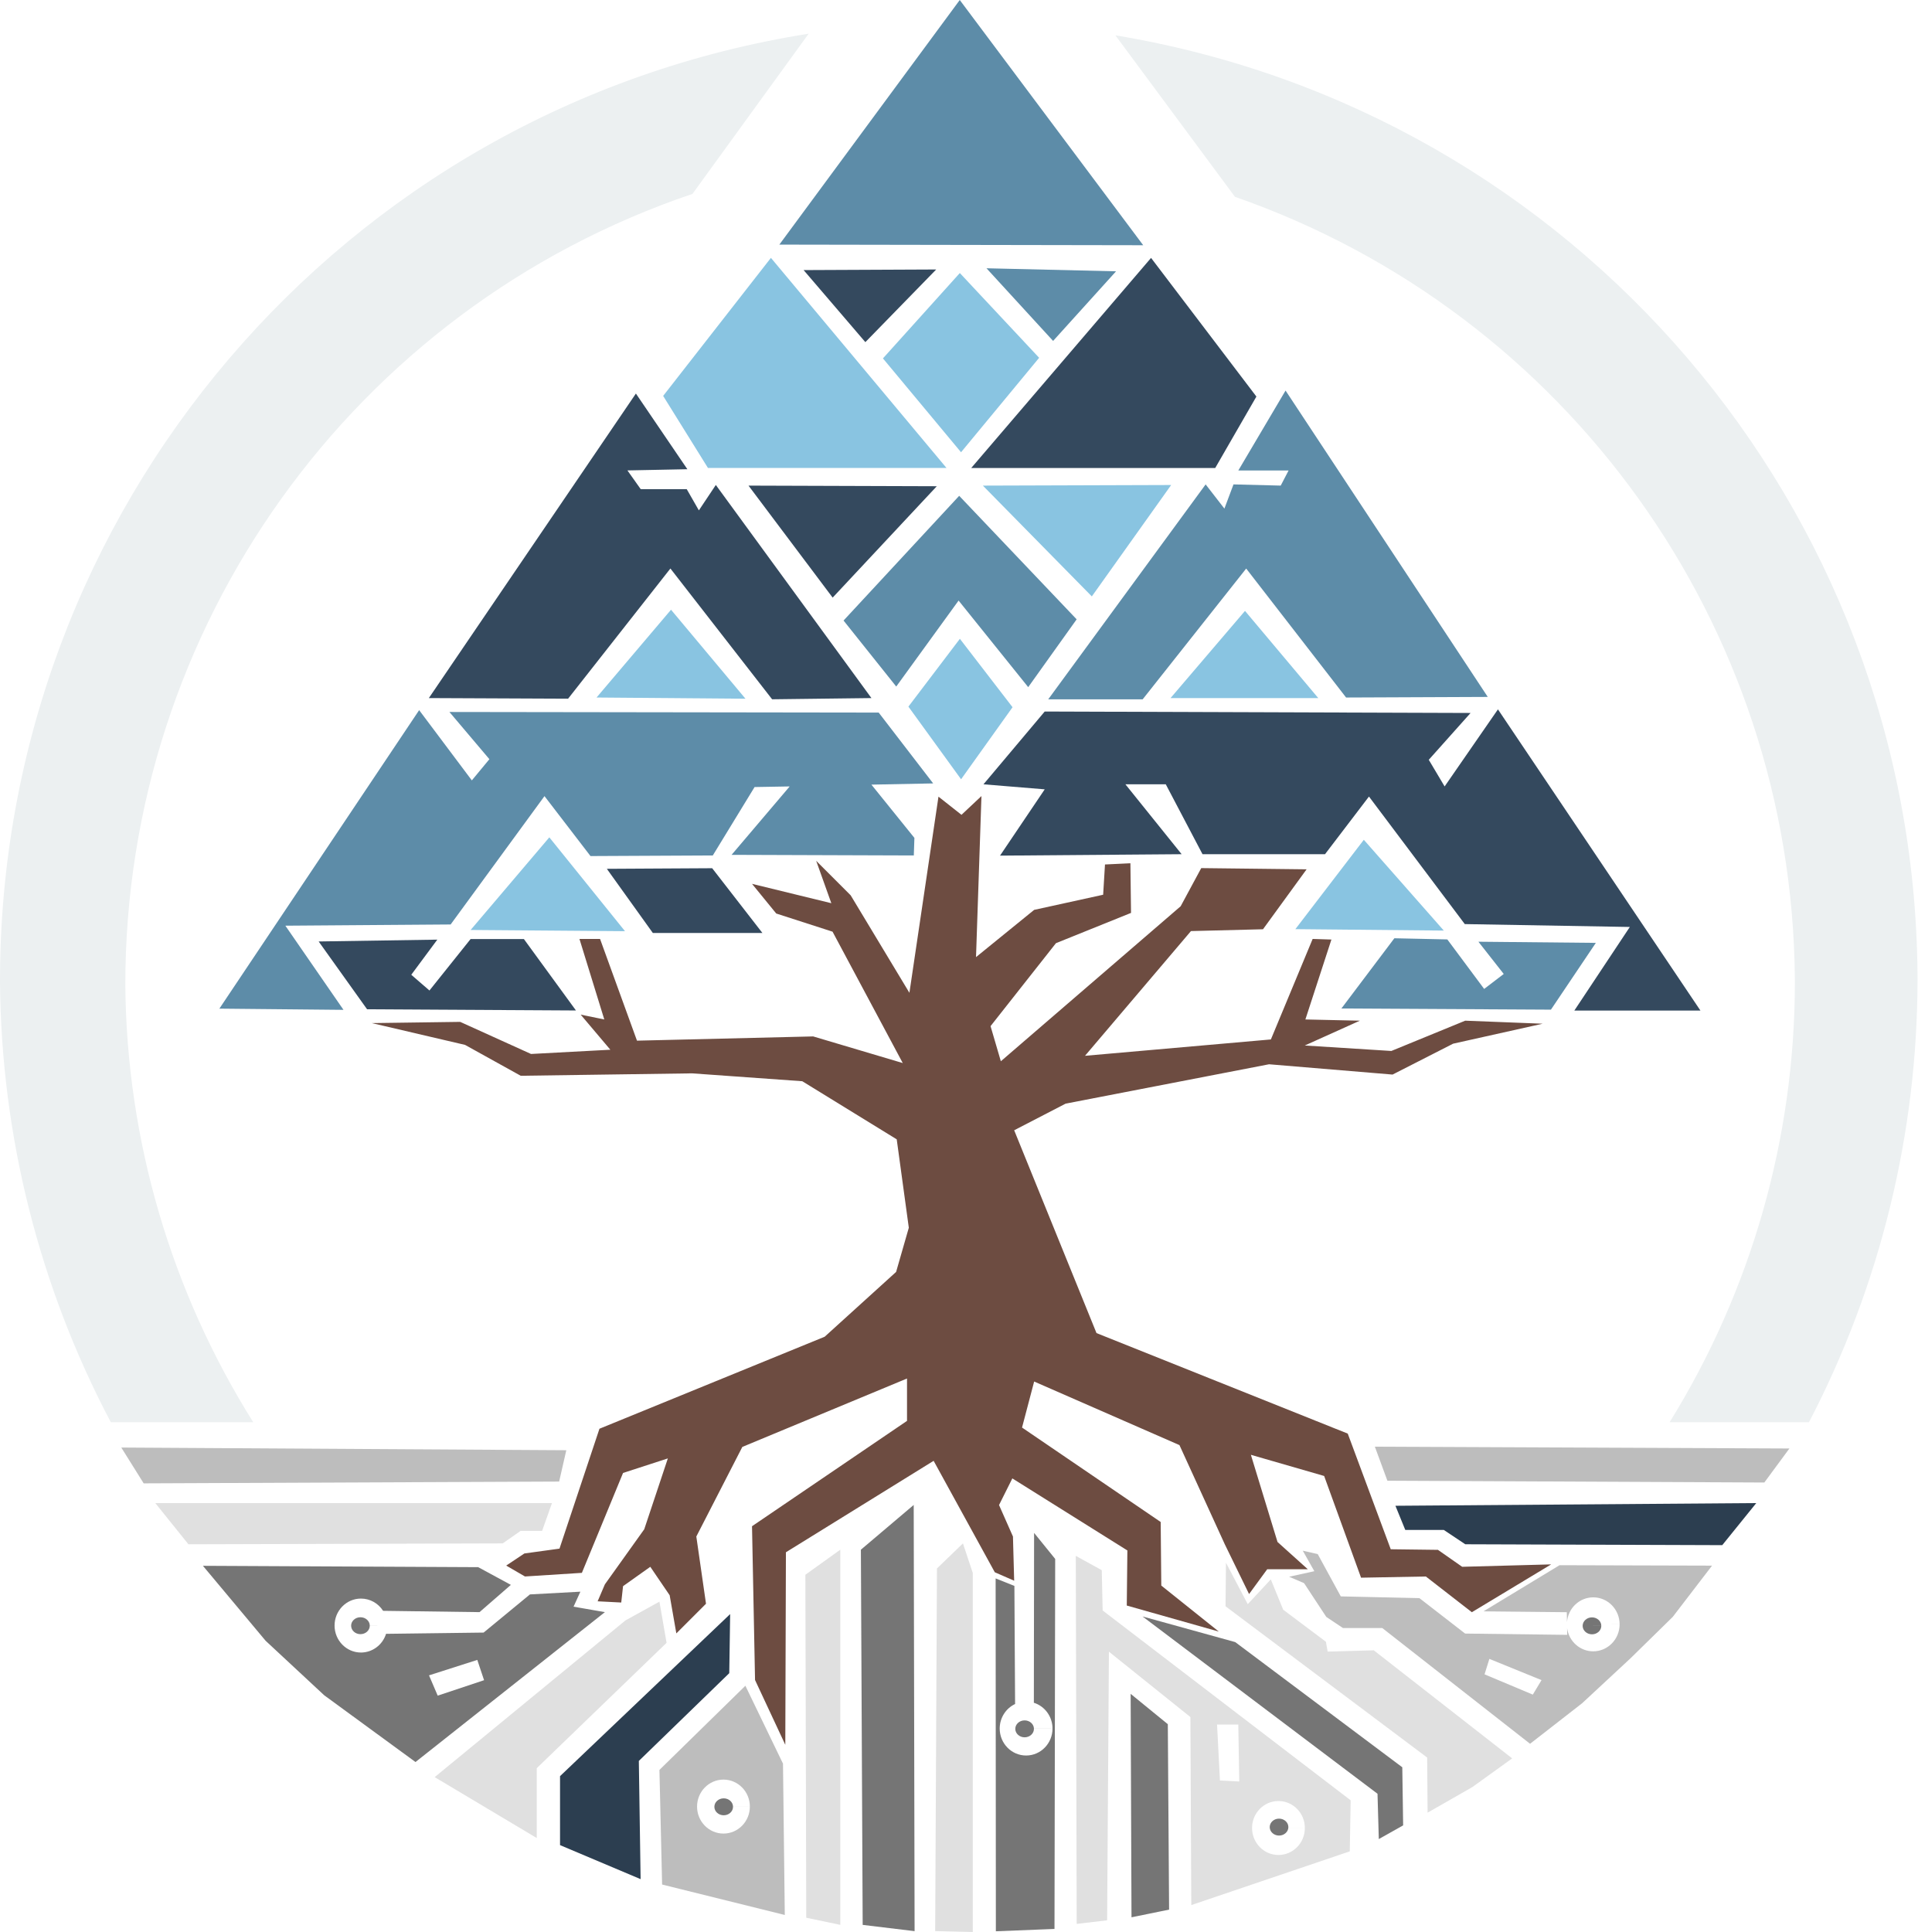
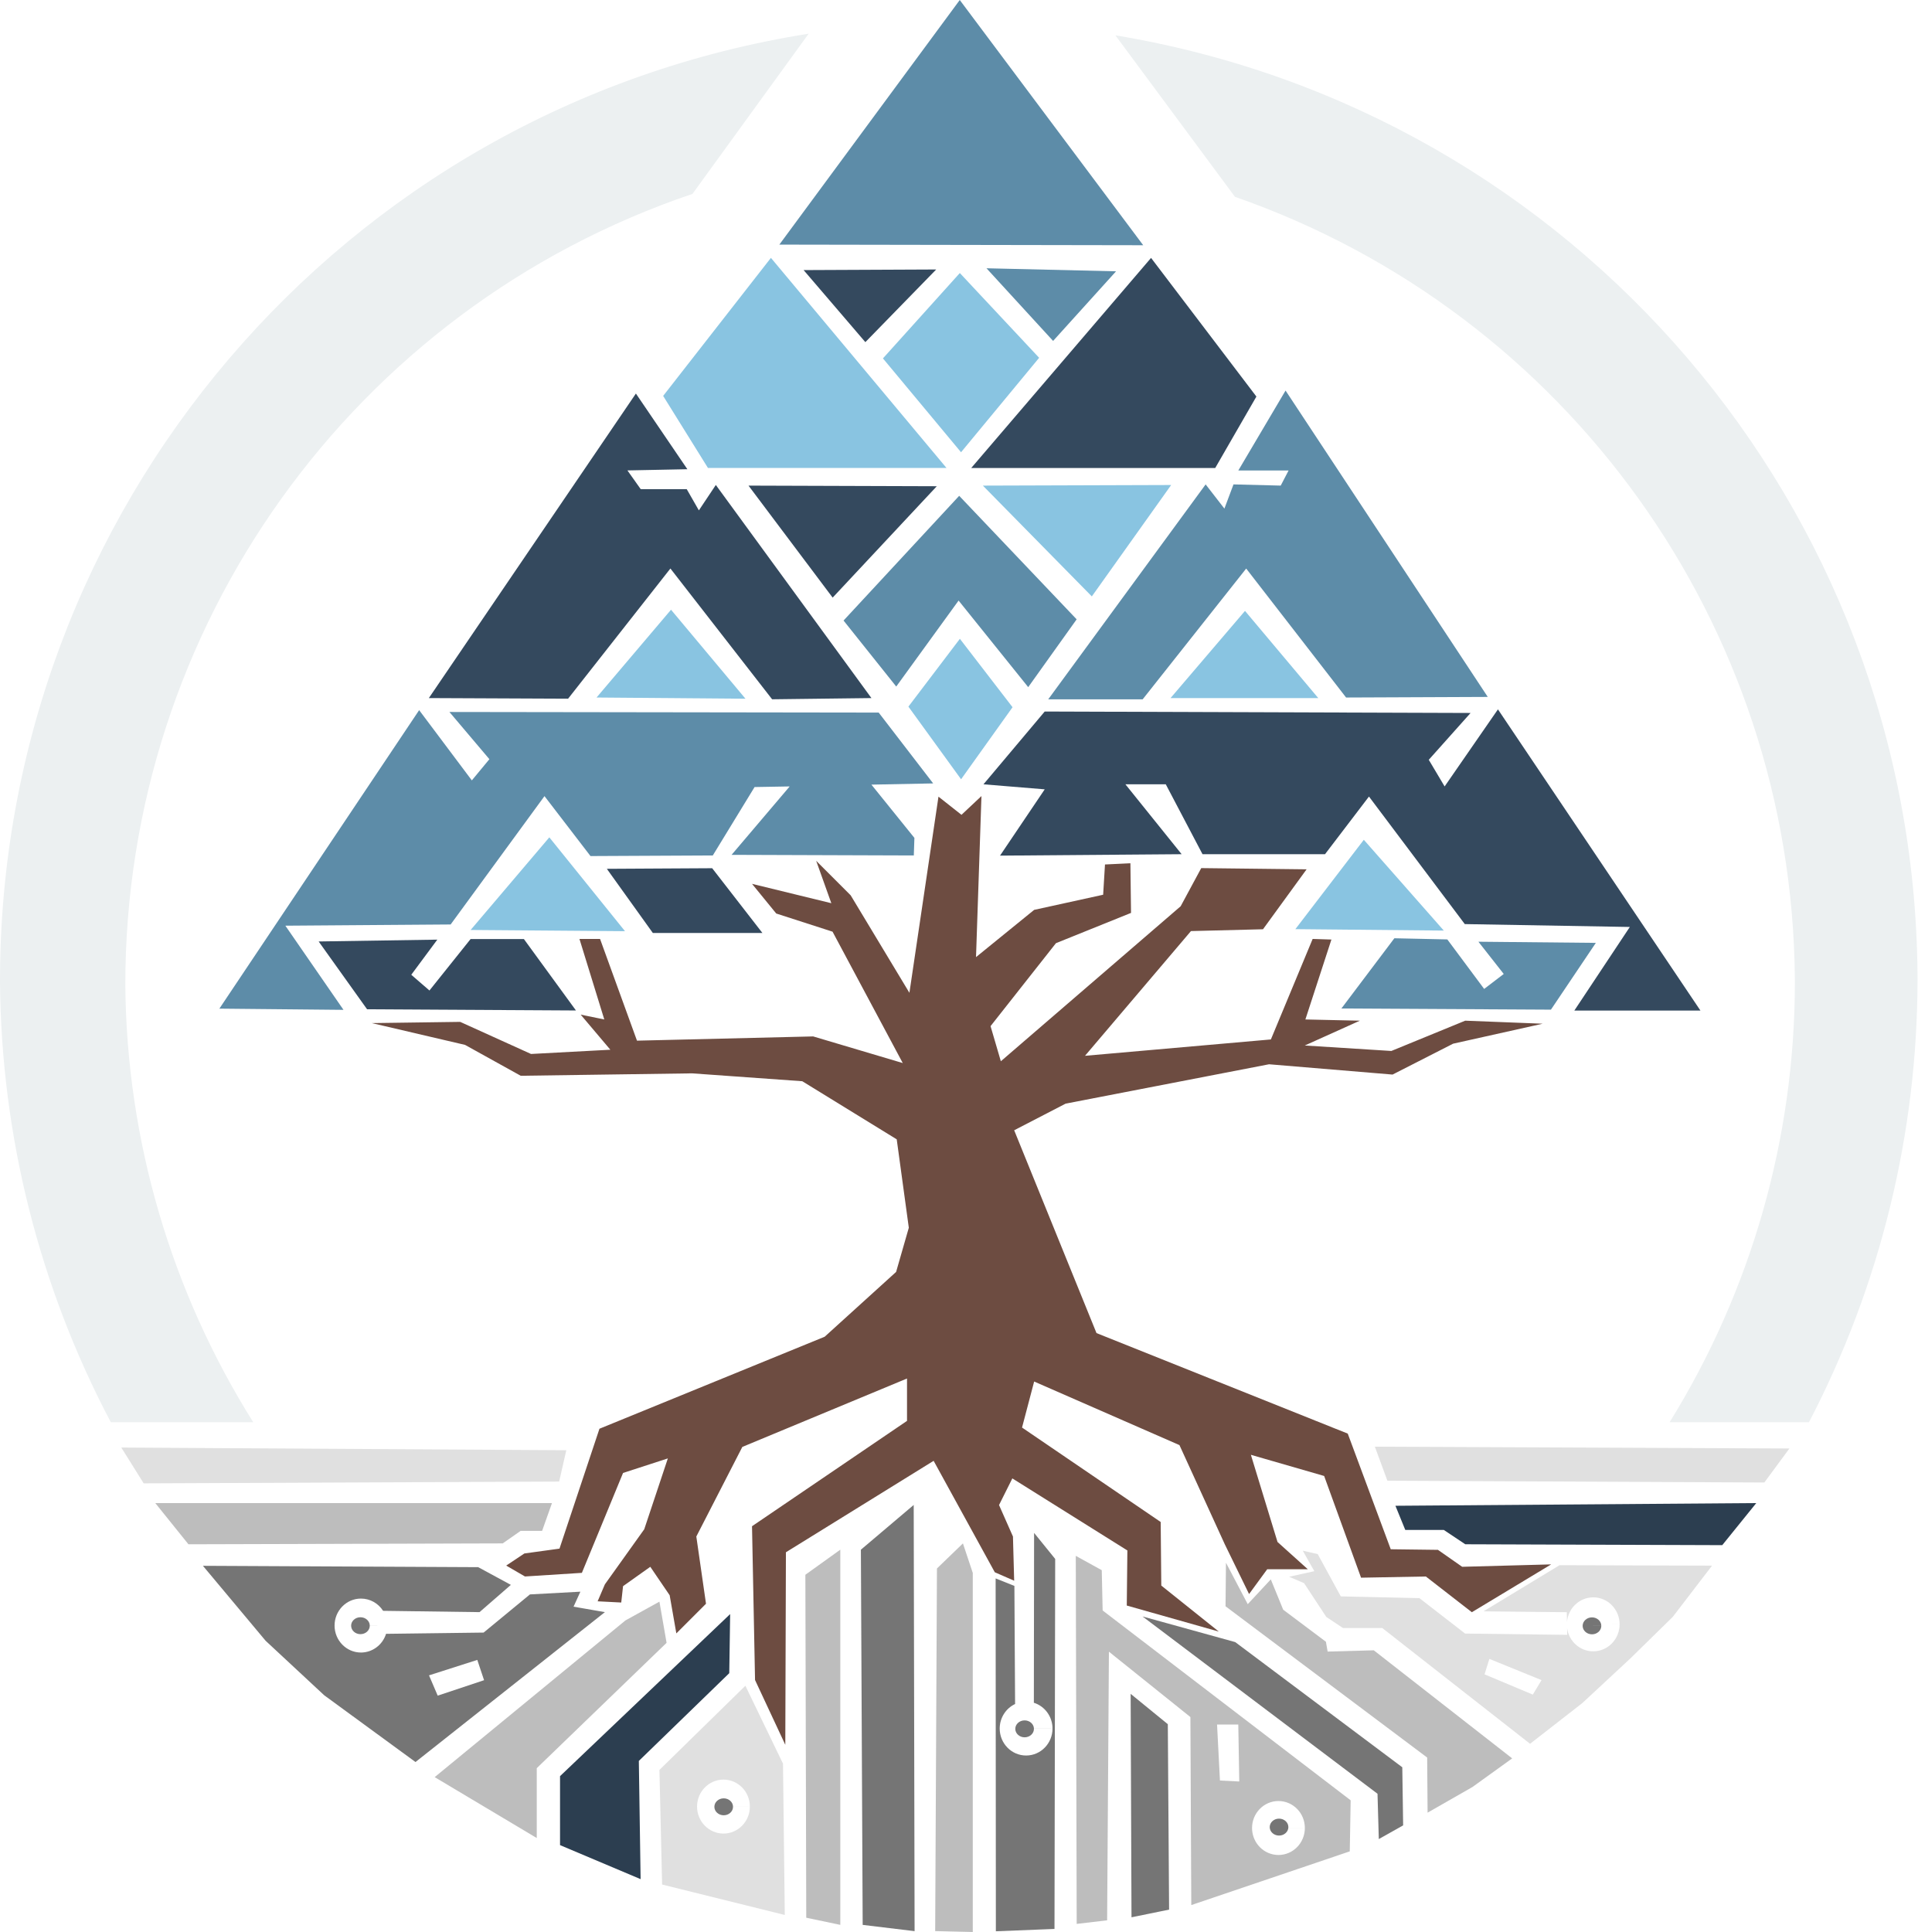
<svg xmlns="http://www.w3.org/2000/svg" version="1.1" width="517.854" height="521.74" viewBox="0 0 517.854 521.74" id="svg1">
  <g id="water" style="fill:#2c3e50;fill-opacity:1.0">
    <path d="m 376.854,406.636 97.453,-0.729 -9.187,11.364 -69.401,-0.239 -5.803,-3.871 H 379.515 Z" />
    <path d="m 151.245,479.652 45.943,-43.767 -0.239,15.959 -24.423,23.699 0.48,31.921 -21.761,-9.188 z" />
  </g>
  <g id="sun" style="opacity:1;fill:#ecf0f1;fill-opacity:1;fill-rule:nonzero;stroke:none;stroke-width:1.333">
    <path d="M 218.391,9.1 C 92.397,29.068 -0.281,137.828 6.397815e-4,265.396 0.349,306.776 10.61,347.469 29.922,384.068 H 68.391 C 46.187,348.729 34.23,307.928 33.845,266.204 33.714,169.437 95.349,83.38 187.01,52.36 Z m 82.839,0.443 32.291,43.609 C 423.339,84.475 483.834,168.797 484.719,263.917 l 0.011,1.525 c -0.032,41.917 -11.74,82.995 -33.824,118.625 h 37.636 c 19.24,-36.911 29.292,-77.921 29.312,-119.547 l -0.009,-1.745 C 516.771,136.943 425.375,30.1 301.23,9.543 Z" />
  </g>
  <g id="leaves-normal" style="fill:#5d8ca8;fill-opacity:1.0;fill-rule:nonzero;stroke:none;stroke-width:1.333">
    <path d="M 259.198,2.20241e-5 308.739,66.224 210.474,66.057 Z" />
    <path d="m 266.417,72.448 17.989,19.62 17,-18.801 z" />
    <path d="m 227.813,167.579 31.229,-33.683 31.724,33.355 -13.084,18.312 -18.801,-23.38 -16.839,23.219 z" />
    <path d="m 283.089,188.855 42.511,-58.041 5.068,6.536 2.453,-6.536 12.755,0.323 2.125,-4.084 H 334.427 l 12.755,-21.583 54.609,82.735 -38.26,0.161 -26.979,-34.828 -27.959,35.317 z" />
    <path d="m 59.245,272.385 53.953,-80.609 14.229,18.969 4.74,-5.724 -10.792,-12.751 115.927,0.163 14.713,19.129 -16.676,0.328 11.609,14.385 -0.161,4.745 -49.215,-0.167 15.693,-18.475 -9.479,0.163 -11.287,18.479 -33.027,0.161 -12.427,-16.188 -25.344,34.663 -44.636,0.328 15.699,22.728 z" />
    <path d="m 362.266,272.344 14.301,-18.964 14.303,0.313 9.948,13.369 5.287,-4.041 -6.839,-8.708 31.713,0.312 -12.125,18.032 z" />
  </g>
  <g id="leaves-light" style="fill:#89c4e1;fill-opacity:1.0;fill-rule:nonzero;stroke:none;stroke-width:1.333">
    <path d="M 238.449,96.787 259.214,73.735 280.635,96.625 259.542,122.131 Z" />
    <path d="m 179.094,106.917 29.104,-37.281 47.417,56.735 h -64.423 z" />
    <path d="m 245.329,190.824 13.901,-18.313 14.224,18.475 -13.901,19.457 z" />
    <path d="m 316.121,188.516 20.109,-23.541 19.785,23.541 z" />
    <path d="m 161.105,188.365 20.115,-23.708 20.109,24.036 z" />
    <path d="m 127.099,251.141 21.255,-25.016 20.437,25.344 z" />
    <path d="m 349.834,250.917 18.484,-24.131 21.604,24.521 z" />
    <path d="m 265.438,131.141 29.427,29.921 21.423,-30.083 z" />
  </g>
  <g id="leaves-dark" style="fill:#34495e;fill-opacity:1.0;fill-rule:nonzero;stroke:none;stroke-width:1.333">
    <path d="m 163.886,234.625 12.427,17.333 h 29.593 l -13.572,-17.495 z" />
    <path d="m 217.026,72.937 16.677,19.459 19.131,-19.62 z" />
    <path d="m 171.734,106.276 -55.916,82.24 37.604,0.167 27.631,-35.156 27.468,35.317 26.819,-0.328 -42.021,-57.552 -4.579,6.864 -3.271,-5.719 h -12.427 l -3.599,-5.072 16.187,-0.324 z" />
    <path d="m 86.058,254.245 13.077,18.312 56.412,0.324 -14.063,-19.292 h -14.391 l -11.115,13.896 -4.907,-4.251 7.032,-9.484 z" />
    <path d="m 282.141,192.147 115.011,0.391 -11.292,12.645 4.281,7.197 14.401,-20.817 54.683,81.339 h -34.052 l 14.984,-22.573 -44.568,-0.776 -25.88,-34.443 -11.869,15.568 h -33.084 l -9.921,-18.875 h -10.901 l 15.183,18.875 -49.043,0.385 12.068,-17.901 -16.541,-1.359 z" />
    <path d="m 262.297,126.38 48.563,-56.733 28.448,37.443 -11.12,19.291 z" />
    <path d="m 202.146,131.141 22.724,30.249 28.125,-30.083 z" />
  </g>
  <g id="trunk" style="fill:#6d4c41;fill-opacity:1.0;fill-rule:nonzero;stroke:none;stroke-width:1.333">
    <path d="m 265.058,214.975 -5.396,5.068 -6.213,-4.907 -7.849,52.973 -15.86,-26.323 -9.317,-9.317 4.089,11.443 -21.417,-5.229 6.536,8.011 15.209,4.907 18.963,35.479 -24.197,-7.193 -47.579,1.147 -9.973,-27.469 h -5.563 l 6.708,21.745 -6.38,-1.308 8.016,9.48 -21.423,1.145 -19.129,-8.667 -23.871,0.328 25.177,5.885 15.041,8.339 46.276,-0.651 29.756,2.125 25.511,15.692 3.265,23.875 -3.432,11.933 -19.292,17.5 -60.823,24.848 -10.792,32.376 -9.484,1.307 -4.907,3.271 5.068,2.943 15.369,-0.979 11.12,-26.98 12.099,-3.927 -6.375,19.131 -10.631,14.88 -1.959,4.579 6.376,0.328 0.489,-4.417 7.359,-5.229 5.229,7.683 1.803,10.303 8.011,-8.011 -2.615,-18.152 12.427,-24.197 44.475,-18.473 v 11.443 l -41.86,28.448 0.817,41.531 8.172,17.495 0.167,-51.995 39.891,-24.693 16.516,30.089 5.235,2.287 -0.328,-11.937 -3.761,-8.5 3.595,-7.193 31.067,19.459 -0.161,14.875 24.855,7.031 -15.536,-12.427 -0.163,-17.167 -37.443,-25.505 3.272,-12.427 39.239,17.167 12.261,26.817 6.541,13.407 4.905,-6.703 h 10.953 l -8.177,-7.36 -7.192,-23.541 19.787,5.719 9.968,27.468 17.5,-0.323 12.423,9.647 21.421,-12.917 -24.036,0.651 -6.541,-4.577 -12.751,-0.161 -11.609,-31.229 -67.855,-27.147 -22.233,-54.771 13.896,-7.192 54.937,-10.631 33.359,2.781 16.349,-8.339 24.197,-5.396 -20.927,-0.817 -19.948,8.177 -23.38,-1.475 14.875,-6.703 -14.713,-0.328 7.031,-21.584 -5.067,-0.161 -11.281,27.141 -50.199,4.416 28.615,-33.681 19.453,-0.491 11.776,-16.187 -28.453,-0.328 -5.557,10.301 -48.563,41.86 -2.78,-9.485 17.661,-22.4 20.276,-8.177 -0.167,-13.407 -6.865,0.328 -0.495,8.172 -18.635,4.089 -15.699,12.755 z" />
  </g>
  <g id="roots-normal" style="fill:#e0e0e0;fill-opacity:1.0;fill-rule:nonzero;stroke:none;stroke-width:1.333">
+     <path d="m 351.834,418.767 3.12,5.536 -6.808,1.5 4.036,1.729 6,9.115 4.5,3 h 10.615 l 39.917,31.265 14.073,-10.959 13.041,-12.115 11.421,-11.192 10.615,-13.844 -41.192,-0.115 -20.537,12.459 22.5,0.233 0.052,2.647 c 0.313,-3.756 3.385,-6.647 7.073,-6.661 3.937,-0.005 7.131,3.249 7.14,7.276 l -7.129,0.011 h 7.129 c 0,4.025 -3.192,7.285 -7.129,7.291 -3.541,0 -6.547,-2.656 -7.052,-6.239 l 0.031,1.791 -27.573,-0.348 -12.348,-9.573 -21.229,-0.464 -6.229,-11.421 z m 50.391,29.219 14.083,5.733 -2.349,3.912 -13.036,-5.473 z" />
+     <path d="m 201.302,455.24 -23.213,22.729 0.724,30.953 33.131,8.219 -0.485,-40.865 z m -5.927,25.344 c 3.932,-0.005 7.131,3.249 7.136,7.276 l -7.125,0.011 h 7.125 c 0,4.025 -3.188,7.287 -7.125,7.287 -3.937,0.004 -7.131,-3.256 -7.136,-7.276 0,-4.027 3.188,-7.292 7.125,-7.297 z" />
+     <path d="m 371.302,390.683 111.953,0.484 -6.771,9.188 -101.797,-0.484 z" />
+     <path d="m 32.755,390.912 120.183,0.724 -1.932,8.464 -112.204,0.484 z" />
+   </g>
+   <g id="roots-light" style="fill:#bdbdbd;fill-opacity:1.0;fill-rule:nonzero;stroke:none;stroke-width:1.333">
    <path d="m 331.089,422.016 5.88,11.193 6.229,-6.693 3.349,8.193 11.536,8.651 0.464,2.651 12.459,-0.344 37.38,29.188 -10.729,7.729 -12.115,6.927 -0.115,-14.885 -54.453,-40.844 z" />
    <path d="m 290.531,420.161 0.245,99.391 8.219,-0.968 0.484,-72.547 22.005,17.656 0.24,50.776 42.801,-14.505 0.24,-13.787 -66.979,-51.265 -0.24,-10.88 z m 38.151,45.548 h 5.735 l 0.265,15.385 -5.219,-0.261 z m 16.573,20.661 c 3.937,-0.005 7.136,3.249 7.141,7.276 l -7.131,0.011 h 7.131 c 0,4.02 -3.193,7.285 -7.125,7.285 -3.937,0 -7.131,-3.255 -7.136,-7.281 -0.005,-4.02 3.183,-7.285 7.12,-7.291 z" />
    <path d="m 117.391,479.917 51.509,-42.313 9.188,-5.077 1.932,11.12 -35.063,33.853 v 18.865 z" />
    <path d="m 253.037,423.568 7.016,-6.771 2.661,7.979 v 96.964 l -10.156,-0.24 z" />
    <path d="m 217.501,425.267 9.432,-6.772 v 101.319 l -9.193,-1.932 z" />
    <path d="M 41.943,405.917 H 149.067 l -2.661,7.495 h -5.801 l -4.839,3.385 -84.875,0.24 z" />
-   </g>
-   <g id="roots-light" style="fill:#bdbdbd;fill-opacity:1.0;fill-rule:nonzero;stroke:none;stroke-width:1.333">
-     <path d="m 351.834,418.767 3.12,5.536 -6.808,1.5 4.036,1.729 6,9.115 4.5,3 h 10.615 l 39.917,31.265 14.073,-10.959 13.041,-12.115 11.421,-11.192 10.615,-13.844 -41.192,-0.115 -20.537,12.459 22.5,0.233 0.052,2.647 c 0.313,-3.756 3.385,-6.647 7.073,-6.661 3.937,-0.005 7.131,3.249 7.14,7.276 l -7.129,0.011 h 7.129 c 0,4.025 -3.192,7.285 -7.129,7.291 -3.541,0 -6.547,-2.656 -7.052,-6.239 l 0.031,1.791 -27.573,-0.348 -12.348,-9.573 -21.229,-0.464 -6.229,-11.421 z m 50.391,29.219 14.083,5.733 -2.349,3.912 -13.036,-5.473 z" />
-     <path d="m 201.302,455.24 -23.213,22.729 0.724,30.953 33.131,8.219 -0.485,-40.865 z m -5.927,25.344 c 3.932,-0.005 7.131,3.249 7.136,7.276 l -7.125,0.011 h 7.125 c 0,4.025 -3.188,7.287 -7.125,7.287 -3.937,0.004 -7.131,-3.256 -7.136,-7.276 0,-4.027 3.188,-7.292 7.125,-7.297 z" />
-     <path d="m 371.302,390.683 111.953,0.484 -6.771,9.188 -101.797,-0.484 z" />
-     <path d="m 32.755,390.912 120.183,0.724 -1.932,8.464 -112.204,0.484 z" />
  </g>
  <g id="roots-dark" style="fill:#757575;fill-opacity:1.0;fill-rule:nonzero;stroke:none;stroke-width:1.333">
    <path d="m 197.963,487.933 c 0,1.26 -1.124,2.285 -2.515,2.285 -1.391,0 -2.521,-1.025 -2.521,-2.285 0,-1.261 1.125,-2.287 2.516,-2.287 1.391,-0.005 2.52,1.02 2.52,2.281 l -2.52,0.005 z" />
    <path d="m 432.454,439.063 c 0,1.261 -1.125,2.287 -2.516,2.287 -1.391,0 -2.521,-1.025 -2.521,-2.287 0,-1.26 1.125,-2.287 2.516,-2.287 1.391,-0.005 2.521,1.021 2.521,2.281 l -2.521,0.005 z" />
    <path d="m 347.943,493.412 c 0,1.26 -1.125,2.287 -2.516,2.287 -1.391,0 -2.521,-1.021 -2.521,-2.287 0,-1.26 1.125,-2.287 2.516,-2.287 1.391,0 2.521,1.021 2.521,2.281 l -2.521,0.005 z" />
    <path d="m 279.23,466.881 c 0,1.26 -1.125,2.285 -2.516,2.285 -1.391,0 -2.516,-1.025 -2.521,-2.285 0,-1.261 1.125,-2.287 2.516,-2.287 1.391,-0.005 2.521,1.02 2.521,2.281 l -2.516,0.005 z" />
    <path d="m 99.865,439.021 c 0,1.265 -1.131,2.287 -2.521,2.287 -1.389,0.005 -2.515,-1.021 -2.515,-2.281 -0.005,-1.265 1.12,-2.287 2.511,-2.287 1.391,-0.005 2.52,1.016 2.525,2.281 h -2.521 z" />
    <path d="m 308.563,436.532 25.031,6.921 45.115,33.803 0.229,15.692 -6.573,3.693 -0.349,-12.235 z" />
    <path d="m 305.349,457.428 10.037,8.192 0.344,50.073 -10.152,2.077 z" />
    <path d="m 279.271,413.964 -0.063,45.869 c 2.984,0.937 5.031,3.756 5.036,6.948 l -7.129,0.011 h 7.129 c 0,4.027 -3.187,7.287 -7.124,7.287 -3.939,0.005 -7.131,-3.255 -7.136,-7.281 0,-2.849 1.625,-5.437 4.156,-6.625 l -0.187,-31.896 -5.068,-2.025 0.063,95.292 15.833,-0.631 0.187,-99.921 -5.697,-7.032 z" />
    <path d="m 54.802,422.849 16.928,20.24 15.823,14.719 24.656,18.031 51.151,-40.479 -8.463,-1.475 1.843,-4.047 -13.619,0.735 -12.511,10.308 -26.349,0.337 c -0.948,3.005 -3.683,5.043 -6.771,5.052 -3.937,0 -7.131,-3.26 -7.136,-7.28 0,-4.027 3.188,-7.287 7.12,-7.292 2.417,-0.005 4.672,1.244 5.989,3.312 l 26.043,0.349 8.463,-7.36 -8.828,-4.785 z m 47.099,16.125 -4.416,0.005 h 4.416 z m 27,9.287 1.829,5.479 -12.521,4.172 -2.349,-5.479 z" />
    <path d="m 232.495,418.5 14.265,-12.088 0.24,115.099 -14.021,-1.692 z" />
  </g>
</svg>
